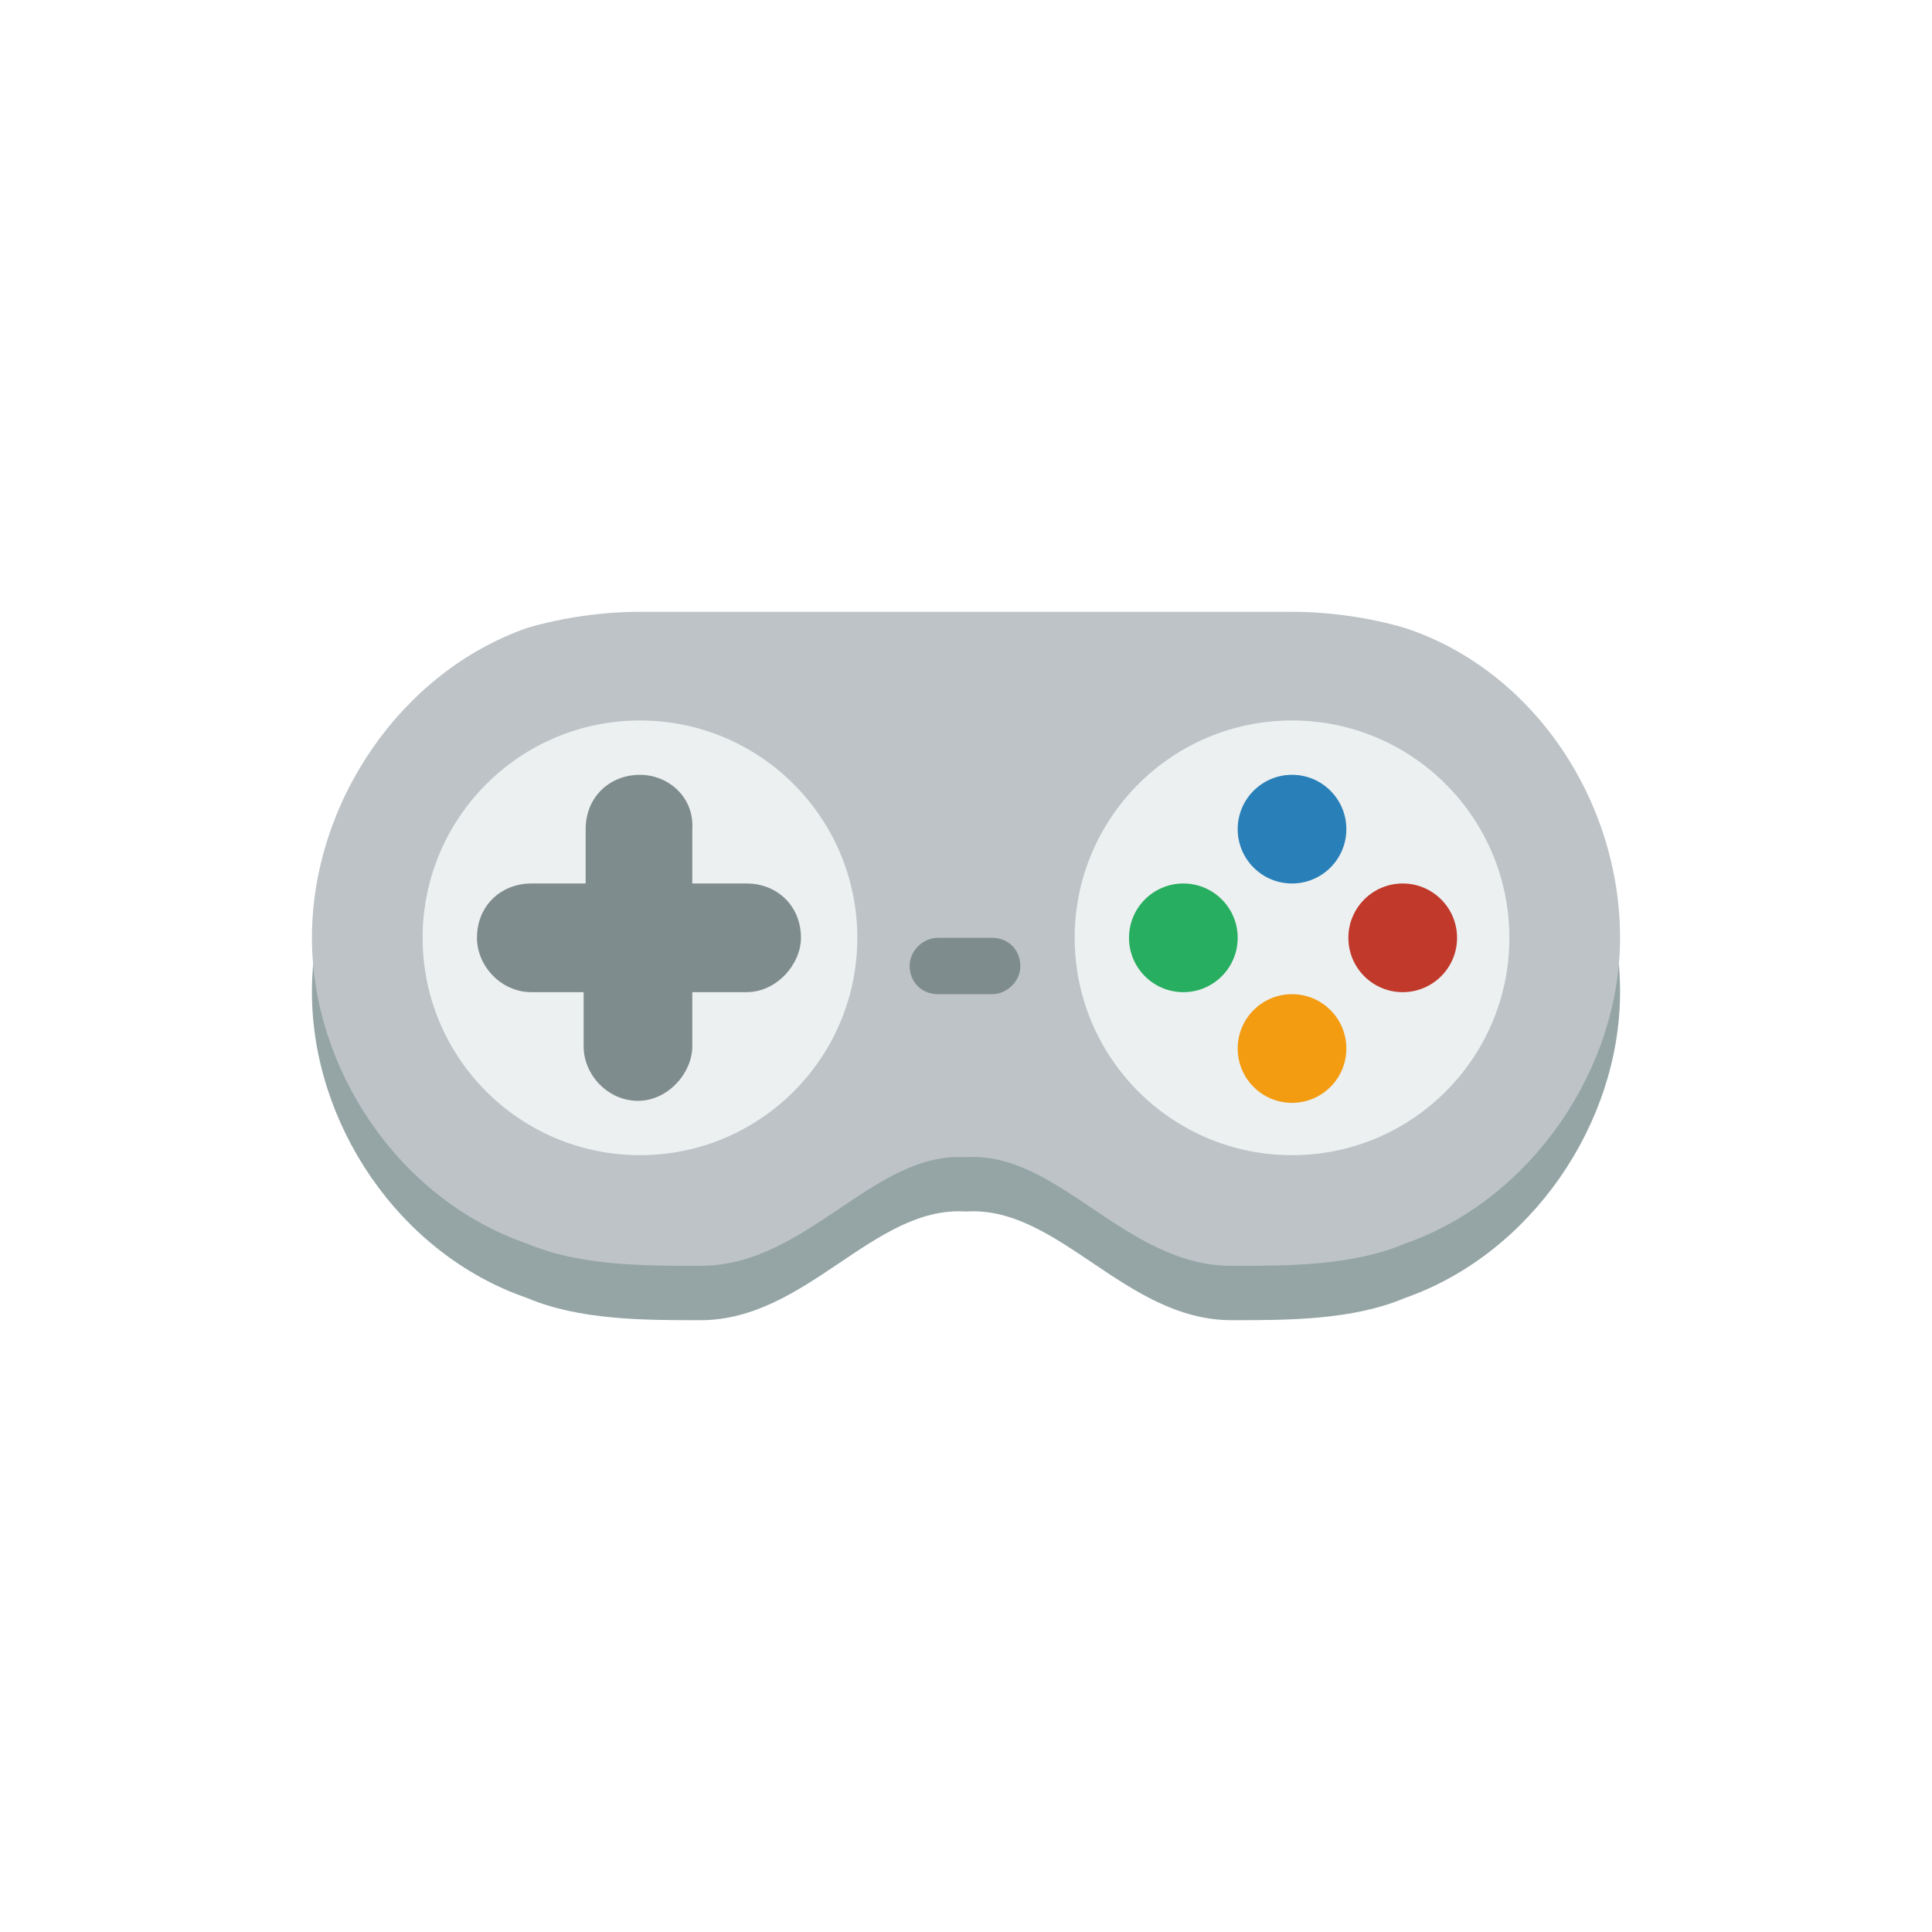
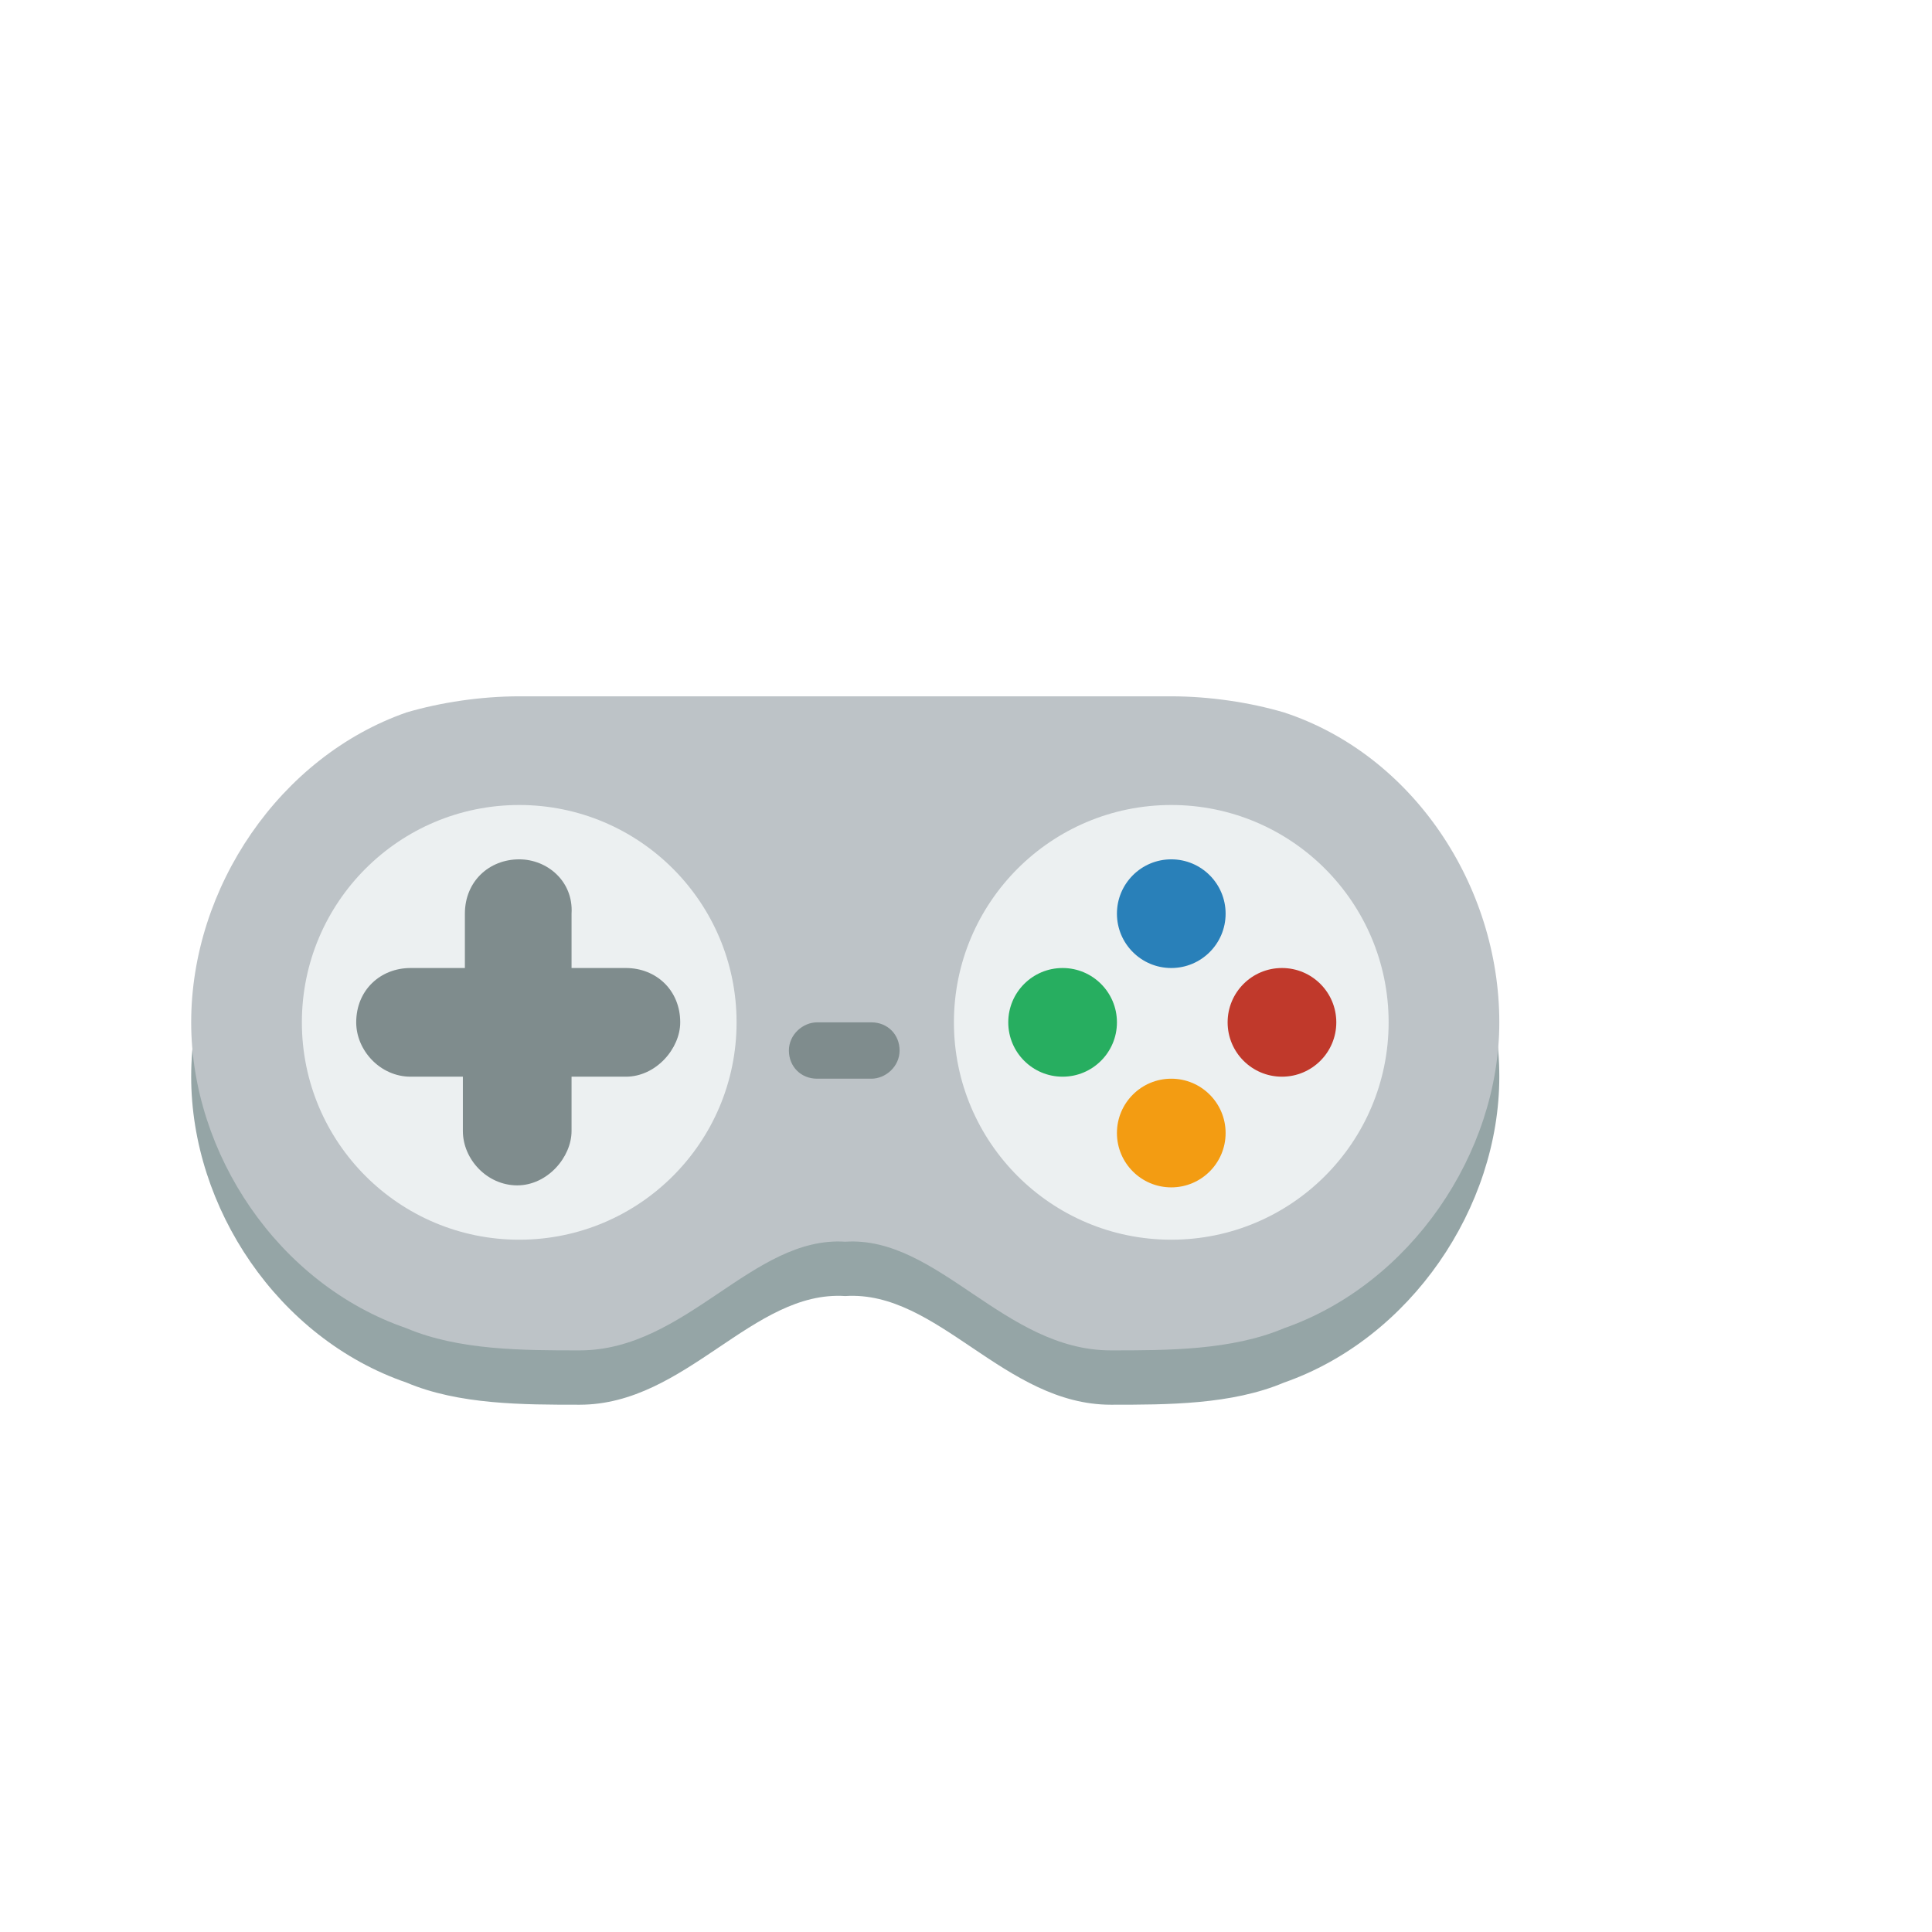
<svg xmlns="http://www.w3.org/2000/svg" version="1.1" id="Layer_1" x="0px" y="0px" viewBox="0 0 96 96" style="enable-background:new 0 0 96 96;" xml:space="preserve">
  <style type="text/css">
	.st0{fill:#95A5A6;}
	.st1{fill:#BDC3C7;}
	.st2{fill:#ECF0F1;}
	.st3{fill:#7F8C8D;}
	.st4{fill:#27AE60;}
	.st5{fill:#F39C12;}
	.st6{fill:#2980B9;}
	.st7{fill:#C0392B;}
</style>
  <g id="XMLID_1_">
-     <path id="XMLID_3_" class="st0" d="M31.8,33.1c-1.9,0-3.9,0.3-5.6,0.8c-6.3,2.2-10.7,8.7-10.7,15.4c0,6.5,4.3,13,10.7,15.2   c2.6,1.1,5.8,1.1,8.6,1.1c5.3,0,8.6-5.7,13.2-5.4c4.6-0.3,7.9,5.4,13.2,5.4c2.8,0,6,0,8.6-1.1c6.3-2.2,10.7-8.7,10.7-15.2   c0-6.8-4.3-13.3-10.7-15.4c-1.7-0.5-3.7-0.8-5.6-0.8h-3H34.8h-2.1H31.8z" />
-     <path id="XMLID_4_" class="st1" d="M31.8,30.4c-1.9,0-3.9,0.3-5.6,0.8c-6.3,2.2-10.7,8.7-10.7,15.4c0,6.5,4.3,13,10.7,15.2   c2.6,1.1,5.8,1.1,8.6,1.1c5.3,0,8.6-5.7,13.2-5.4c4.6-0.3,7.9,5.4,13.2,5.4c2.8,0,6,0,8.6-1.1c6.3-2.2,10.7-8.7,10.7-15.2   c0-6.8-4.3-13.3-10.7-15.4c-1.7-0.5-3.7-0.8-5.6-0.8h-3H34.8h-2.1H31.8z" />
-     <circle id="XMLID_5_" class="st2" cx="31.8" cy="46.6" r="10.8" />
-     <path id="XMLID_6_" class="st3" d="M31.8,38.5c-1.5,0-2.7,1.1-2.7,2.7v2.7h-2.7c-1.5,0-2.7,1.1-2.7,2.7c0,1.4,1.2,2.7,2.7,2.7H29   v2.7c0,1.4,1.2,2.7,2.7,2.7c1.5,0,2.7-1.4,2.7-2.7v-2.7h2.7c1.5,0,2.7-1.4,2.7-2.7c0-1.6-1.2-2.7-2.7-2.7h-2.7v-2.7   C34.5,39.6,33.2,38.5,31.8,38.5z" />
-     <circle id="XMLID_7_" class="st2" cx="64.2" cy="46.6" r="10.8" />
-     <circle id="XMLID_8_" class="st4" cx="58.8" cy="46.6" r="2.7" />
-     <circle id="XMLID_9_" class="st5" cx="64.2" cy="52.1" r="2.7" />
-     <circle id="XMLID_10_" class="st6" cx="64.2" cy="41.2" r="2.7" />
-     <circle id="XMLID_11_" class="st7" cx="69.7" cy="46.6" r="2.7" />
-     <path id="XMLID_12_" class="st3" d="M46.6,46.6c-0.7,0-1.4,0.6-1.4,1.4s0.6,1.4,1.4,1.4h2.7c0.7,0,1.4-0.6,1.4-1.4   s-0.6-1.4-1.4-1.4H46.6z" />
+     <path id="XMLID_3_" class="st0" d="M25.8,37.3c-1.9,0-3.9,0.3-5.6,0.8c-6.3,2.2-10.7,8.7-10.7,15.4c0,6.5,4.3,13,10.7,15.2   c2.6,1.1,5.8,1.1,8.6,1.1c5.3,0,8.6-5.7,13.2-5.4c4.6-0.3,7.9,5.4,13.2,5.4c2.8,0,6,0,8.6-1.1c6.3-2.2,10.7-8.7,10.7-15.2   c0-6.8-4.3-13.3-10.7-15.4c-1.7-0.5-3.7-0.8-5.6-0.8h-3H28.8h-2.1C26.7,37.3,25.8,37.3,25.8,37.3z" />
+     <path id="XMLID_4_" class="st1" d="M25.8,34.6c-1.9,0-3.9,0.3-5.6,0.8c-6.3,2.2-10.7,8.7-10.7,15.4c0,6.5,4.3,13,10.7,15.2   c2.6,1.1,5.8,1.1,8.6,1.1c5.3,0,8.6-5.7,13.2-5.4c4.6-0.3,7.9,5.4,13.2,5.4c2.8,0,6,0,8.6-1.1c6.3-2.2,10.7-8.7,10.7-15.2   c0-6.8-4.3-13.3-10.7-15.4c-1.7-0.5-3.7-0.8-5.6-0.8h-3H28.8h-2.1H25.8z" />
+     <circle id="XMLID_5_" class="st2" cx="25.8" cy="50.8" r="10.8" />
+     <path id="XMLID_6_" class="st3" d="M25.8,42.7c-1.5,0-2.7,1.1-2.7,2.7v2.7h-2.7c-1.5,0-2.7,1.1-2.7,2.7c0,1.4,1.2,2.7,2.7,2.7H23   v2.7c0,1.4,1.2,2.7,2.7,2.7s2.7-1.4,2.7-2.7v-2.7h2.7c1.5,0,2.7-1.4,2.7-2.7c0-1.6-1.2-2.7-2.7-2.7h-2.7v-2.7   C28.5,43.8,27.2,42.7,25.8,42.7z" />
+     <circle id="XMLID_7_" class="st2" cx="58.2" cy="50.8" r="10.8" />
+     <circle id="XMLID_8_" class="st4" cx="52.8" cy="50.8" r="2.7" />
+     <circle id="XMLID_9_" class="st5" cx="58.2" cy="56.3" r="2.7" />
+     <circle id="XMLID_10_" class="st6" cx="58.2" cy="45.4" r="2.7" />
+     <circle id="XMLID_11_" class="st7" cx="63.7" cy="50.8" r="2.7" />
+     <path id="XMLID_12_" class="st3" d="M40.6,50.8c-0.7,0-1.4,0.6-1.4,1.4s0.6,1.4,1.4,1.4h2.7c0.7,0,1.4-0.6,1.4-1.4   s-0.6-1.4-1.4-1.4H40.6z" />
  </g>
</svg>
